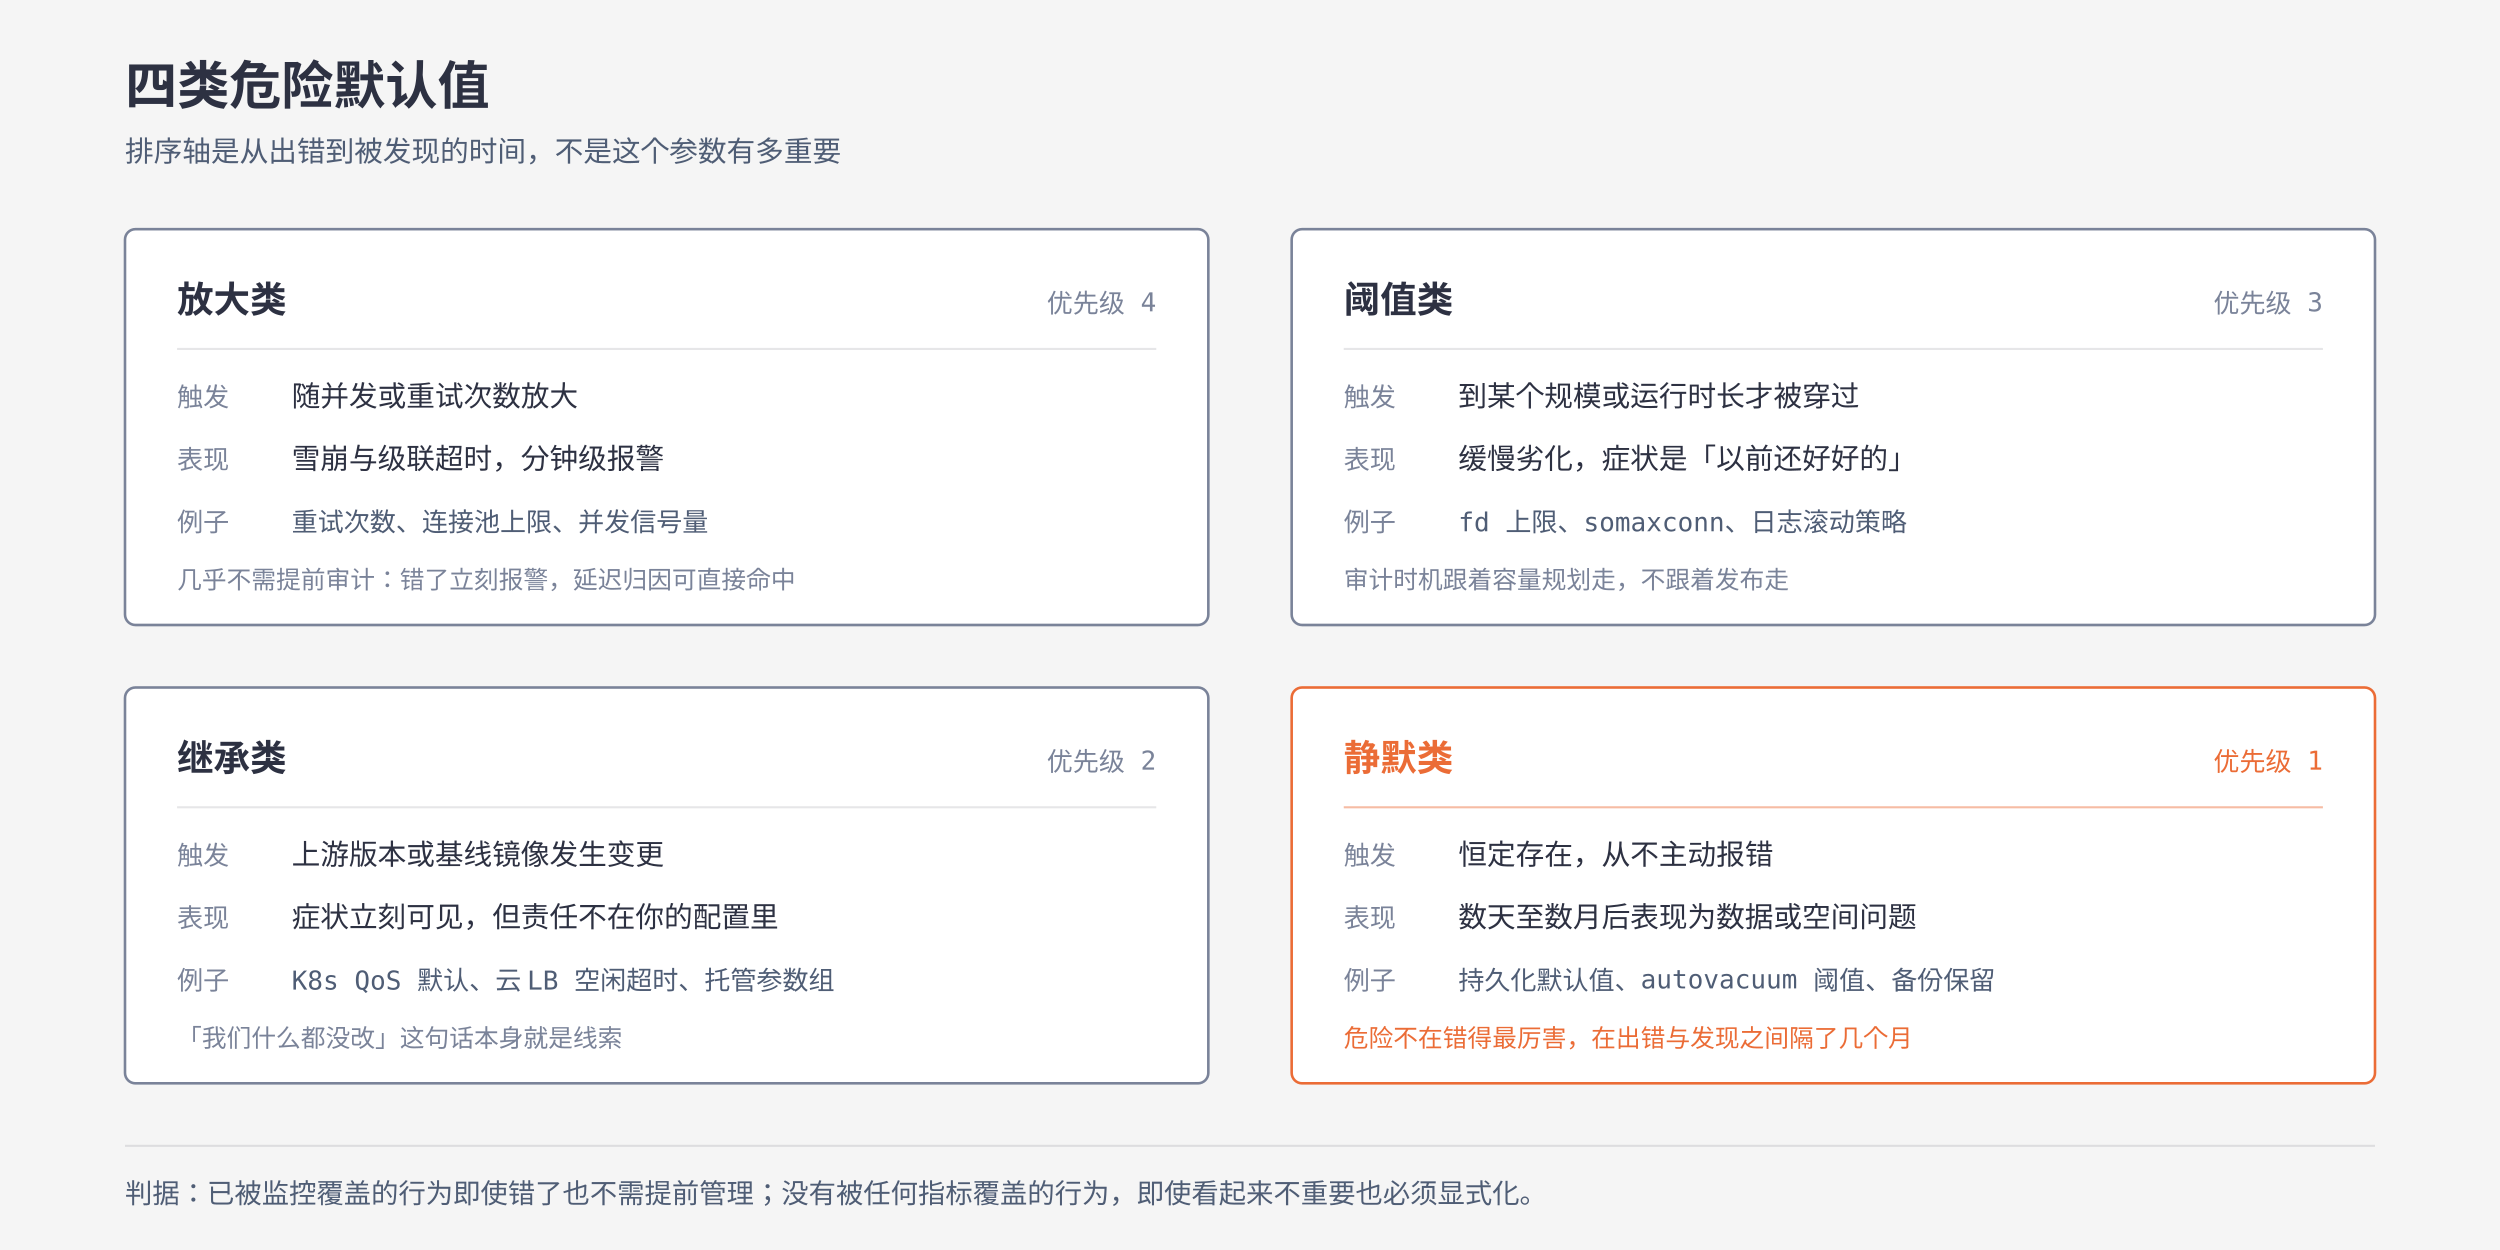
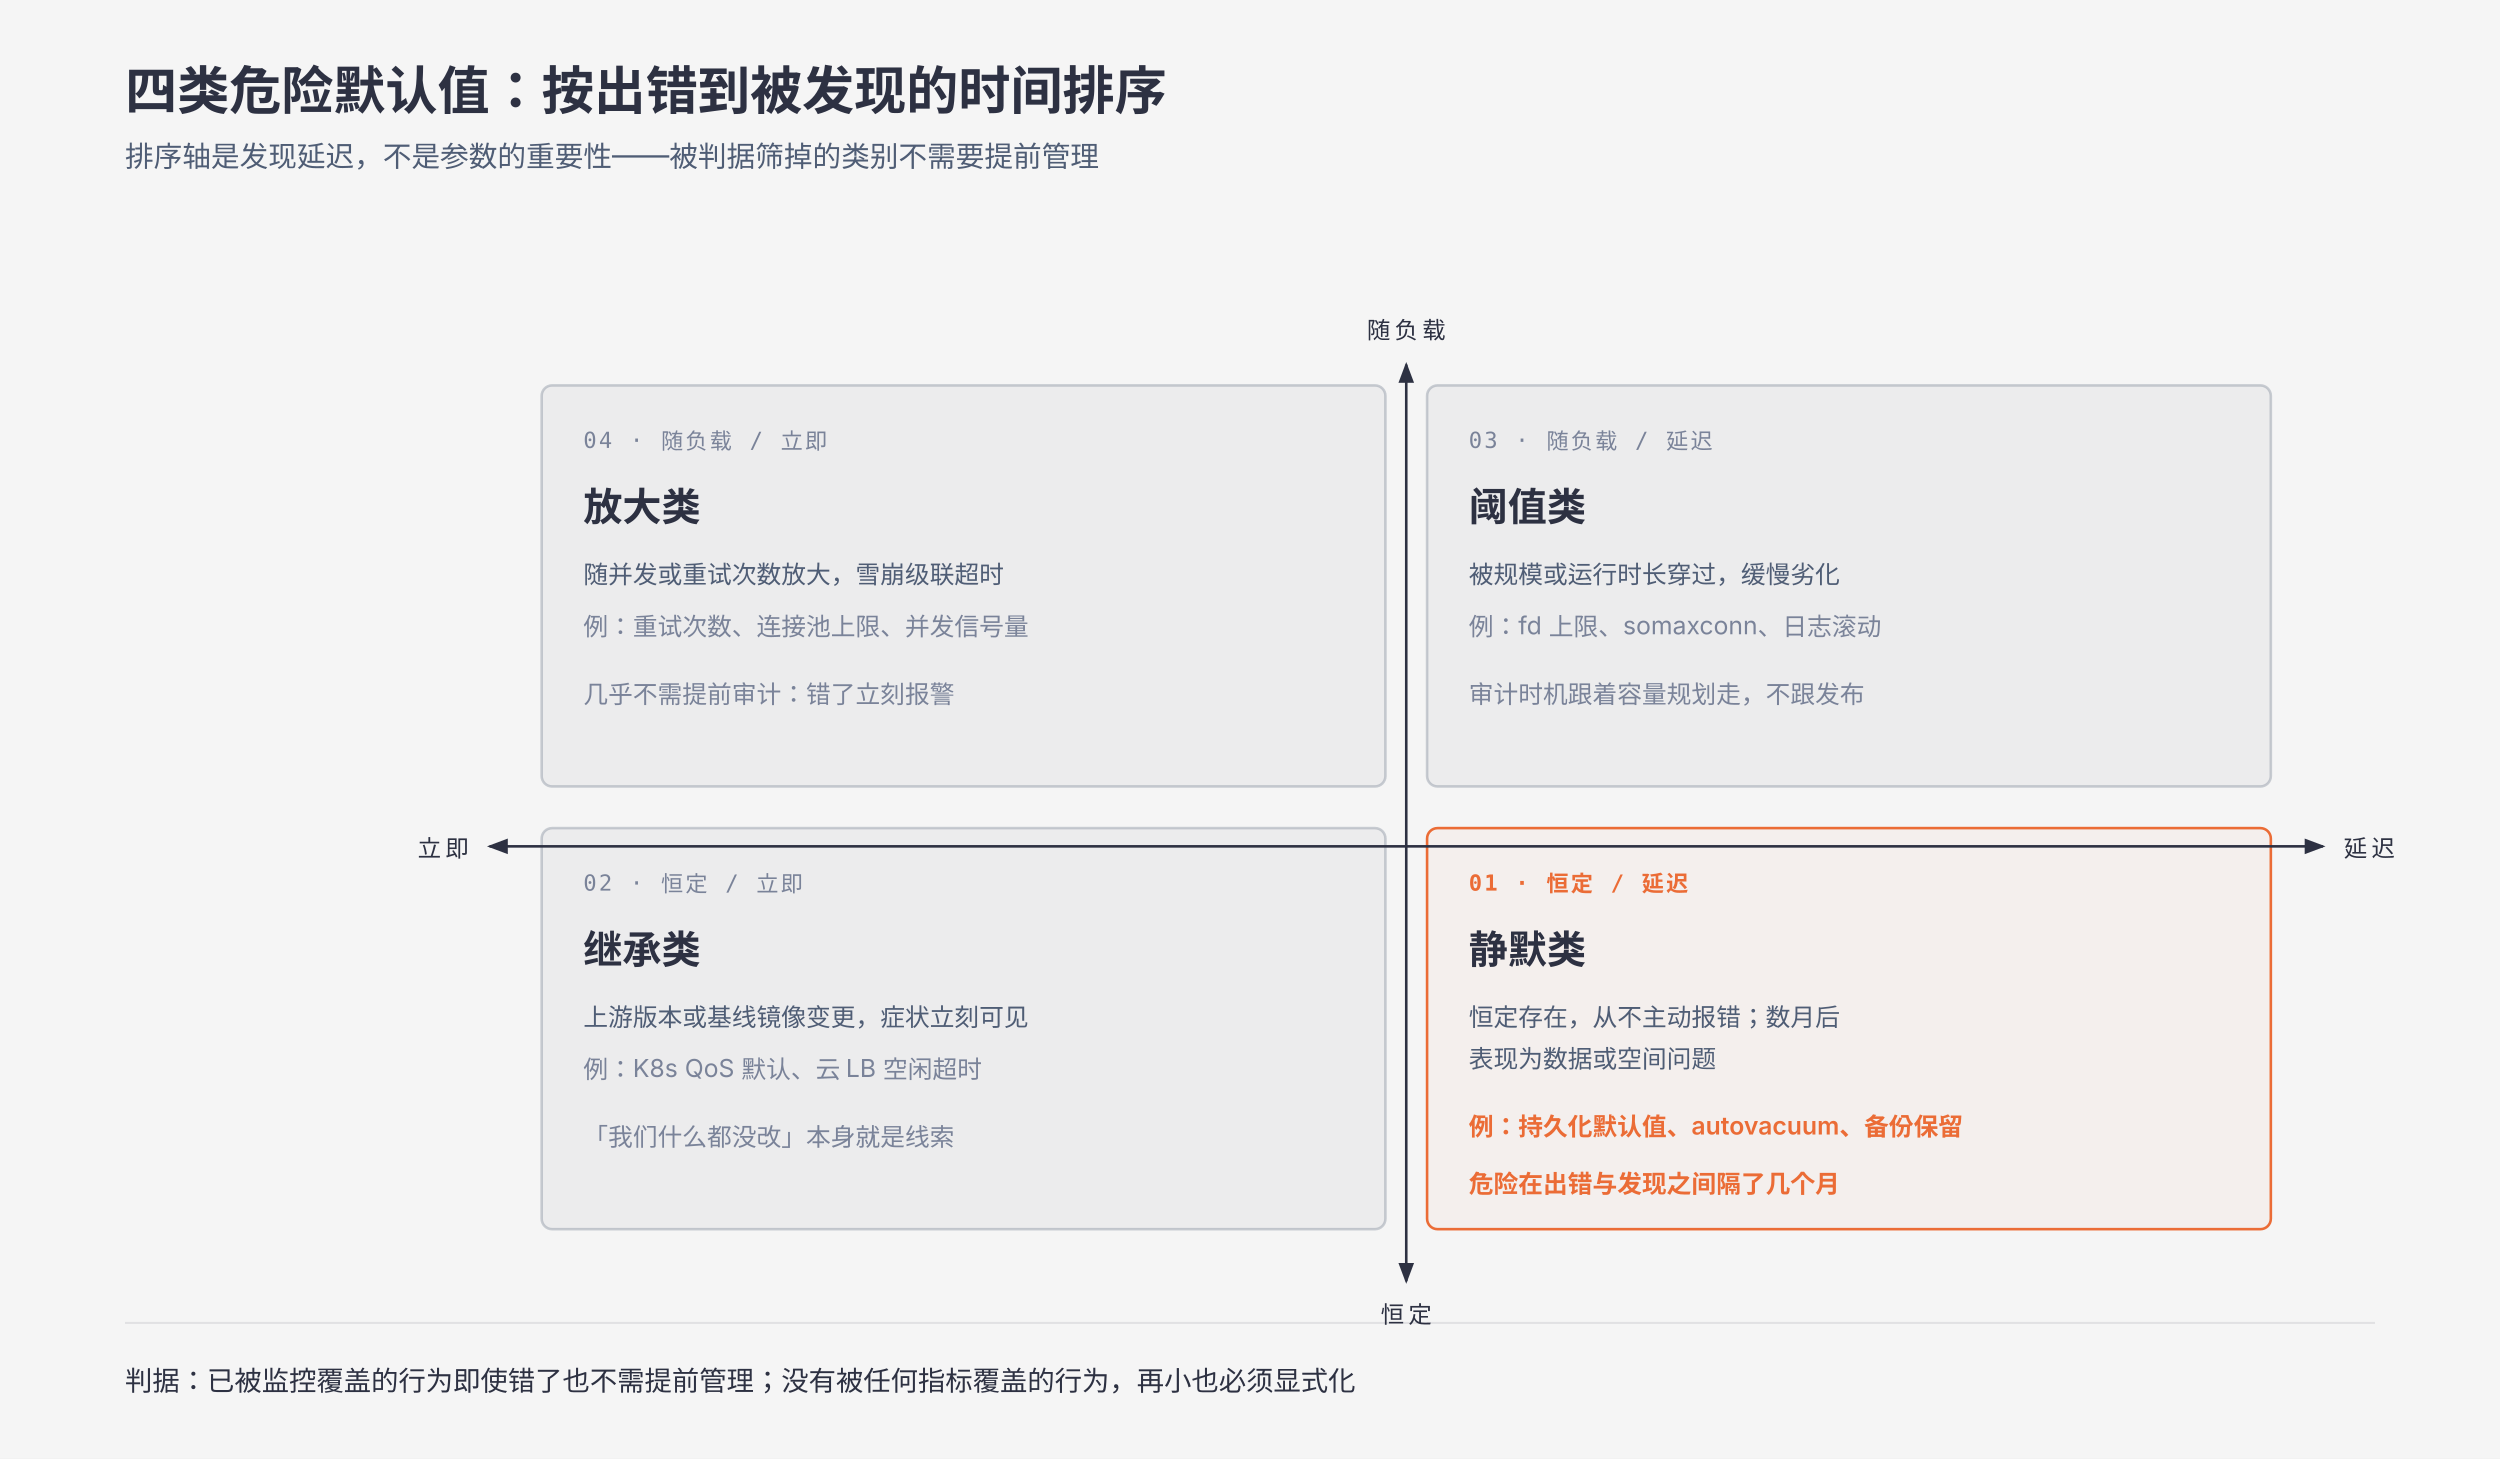
- <svg xmlns="http://www.w3.org/2000/svg" viewBox="0 0 960 480" width="960" height="480" role="img" aria-labelledby="hidden-defaults-risk-quadrant-title hidden-defaults-risk-quadrant-desc">
+ <svg xmlns="http://www.w3.org/2000/svg" viewBox="0 0 960 560" width="960" height="560" role="img" aria-labelledby="hidden-defaults-risk-quadrant-title hidden-defaults-risk-quadrant-desc">
  <defs>
    <marker id="arrow" markerWidth="8" markerHeight="6" refX="7" refY="3" orient="auto">
      <polygon points="0 0, 8 3, 0 6" fill="#4f5d75" />
    </marker>
    <marker id="arrow-accent" markerWidth="8" markerHeight="6" refX="7" refY="3" orient="auto">
      <polygon points="0 0, 8 3, 0 6" fill="#eb6c36" />
    </marker>
    <marker id="arrow-link" markerWidth="8" markerHeight="6" refX="7" refY="3" orient="auto">
      <polygon points="0 0, 8 3, 0 6" fill="#2e5aa8" />
    </marker>
+     <marker id="arrow-rev" markerWidth="8" markerHeight="6" refX="1" refY="3" orient="auto">
+       <polygon points="8 0, 0 3, 8 6" fill="#2d3142" />
+     </marker>
+     <marker id="arrow-fwd-ink" markerWidth="8" markerHeight="6" refX="7" refY="3" orient="auto">
+       <polygon points="0 0, 8 3, 0 6" fill="#2d3142" />
+     </marker>
  </defs>
  <rect width="100%" height="100%" fill="#f5f5f5" />
-   <text x="48" y="40" fill="#2d3142" font-size="20" font-weight="600" font-family="'Geist', -apple-system, 'PingFang SC', 'Microsoft YaHei', sans-serif">四类危险默认值</text>
-   <text x="48" y="62" fill="#4f5d75" font-size="11" font-family="'Geist', -apple-system, 'PingFang SC', 'Microsoft YaHei', sans-serif">排序轴是从出错到被发现的时间，不是这个参数有多重要</text>
-   <rect x="48" y="88" width="416" height="152" rx="4" fill="#ffffff" stroke="#7a8399" stroke-width="1" />
-   <text x="68" y="120" fill="#2d3142" font-size="14" font-weight="600" font-family="'Geist', -apple-system, 'PingFang SC', 'Microsoft YaHei', sans-serif">放大类</text>
-   <text x="444" y="120" fill="#7a8399" font-size="10" text-anchor="end" font-family="'Geist Mono', 'SF Mono', Menlo, monospace">优先级 4</text>
-   <line x1="68" y1="134" x2="444" y2="134" stroke="rgba(45,49,66,0.12)" stroke-width="0.8" />
-   <text x="68" y="156" fill="#7a8399" font-size="10" font-family="'Geist', -apple-system, 'PingFang SC', 'Microsoft YaHei', sans-serif">触发</text>
-   <text x="112" y="156" fill="#2d3142" font-size="11" font-family="'Geist', -apple-system, 'PingFang SC', 'Microsoft YaHei', sans-serif">随并发或重试次数放大</text>
-   <text x="68" y="180" fill="#7a8399" font-size="10" font-family="'Geist', -apple-system, 'PingFang SC', 'Microsoft YaHei', sans-serif">表现</text>
-   <text x="112" y="180" fill="#2d3142" font-size="11" font-family="'Geist', -apple-system, 'PingFang SC', 'Microsoft YaHei', sans-serif">雪崩与级联超时，分钟级报警</text>
-   <text x="68" y="204" fill="#7a8399" font-size="10" font-family="'Geist', -apple-system, 'PingFang SC', 'Microsoft YaHei', sans-serif">例子</text>
-   <text x="112" y="204" fill="#4f5d75" font-size="10" font-family="'Geist Mono', 'SF Mono', Menlo, monospace">重试次数、连接池上限、并发信号量</text>
-   <text x="68" y="226" fill="#7a8399" font-size="9.5" font-family="'Geist', -apple-system, 'PingFang SC', 'Microsoft YaHei', sans-serif">几乎不需提前审计：错了立刻报警，延迟归因可直接命中</text>
-   <rect x="496" y="88" width="416" height="152" rx="4" fill="#ffffff" stroke="#7a8399" stroke-width="1" />
-   <text x="516" y="120" fill="#2d3142" font-size="14" font-weight="600" font-family="'Geist', -apple-system, 'PingFang SC', 'Microsoft YaHei', sans-serif">阈值类</text>
-   <text x="892" y="120" fill="#7a8399" font-size="10" text-anchor="end" font-family="'Geist Mono', 'SF Mono', Menlo, monospace">优先级 3</text>
-   <line x1="516" y1="134" x2="892" y2="134" stroke="rgba(45,49,66,0.12)" stroke-width="0.8" />
-   <text x="516" y="156" fill="#7a8399" font-size="10" font-family="'Geist', -apple-system, 'PingFang SC', 'Microsoft YaHei', sans-serif">触发</text>
-   <text x="560" y="156" fill="#2d3142" font-size="11" font-family="'Geist', -apple-system, 'PingFang SC', 'Microsoft YaHei', sans-serif">到某个规模或运行时长才被穿过</text>
-   <text x="516" y="180" fill="#7a8399" font-size="10" font-family="'Geist', -apple-system, 'PingFang SC', 'Microsoft YaHei', sans-serif">表现</text>
-   <text x="560" y="180" fill="#2d3142" font-size="11" font-family="'Geist', -apple-system, 'PingFang SC', 'Microsoft YaHei', sans-serif">缓慢劣化，症状是「以前还好好的」</text>
-   <text x="516" y="204" fill="#7a8399" font-size="10" font-family="'Geist', -apple-system, 'PingFang SC', 'Microsoft YaHei', sans-serif">例子</text>
-   <text x="560" y="204" fill="#4f5d75" font-size="10" font-family="'Geist Mono', 'SF Mono', Menlo, monospace">fd 上限、somaxconn、日志滚动策略</text>
-   <text x="516" y="226" fill="#7a8399" font-size="9.5" font-family="'Geist', -apple-system, 'PingFang SC', 'Microsoft YaHei', sans-serif">审计时机跟着容量规划走，不跟着发布走</text>
-   <rect x="48" y="264" width="416" height="152" rx="4" fill="#ffffff" stroke="#7a8399" stroke-width="1" />
-   <text x="68" y="296" fill="#2d3142" font-size="14" font-weight="600" font-family="'Geist', -apple-system, 'PingFang SC', 'Microsoft YaHei', sans-serif">继承类</text>
-   <text x="444" y="296" fill="#7a8399" font-size="10" text-anchor="end" font-family="'Geist Mono', 'SF Mono', Menlo, monospace">优先级 2</text>
-   <line x1="68" y1="310" x2="444" y2="310" stroke="rgba(45,49,66,0.12)" stroke-width="0.8" />
-   <text x="68" y="332" fill="#7a8399" font-size="10" font-family="'Geist', -apple-system, 'PingFang SC', 'Microsoft YaHei', sans-serif">触发</text>
-   <text x="112" y="332" fill="#2d3142" font-size="11" font-family="'Geist', -apple-system, 'PingFang SC', 'Microsoft YaHei', sans-serif">上游版本或基线镜像发生变更</text>
-   <text x="68" y="356" fill="#7a8399" font-size="10" font-family="'Geist', -apple-system, 'PingFang SC', 'Microsoft YaHei', sans-serif">表现</text>
-   <text x="112" y="356" fill="#2d3142" font-size="11" font-family="'Geist', -apple-system, 'PingFang SC', 'Microsoft YaHei', sans-serif">症状立刻可见，但责任不在你的配置里</text>
-   <text x="68" y="380" fill="#7a8399" font-size="10" font-family="'Geist', -apple-system, 'PingFang SC', 'Microsoft YaHei', sans-serif">例子</text>
-   <text x="112" y="380" fill="#4f5d75" font-size="10" font-family="'Geist Mono', 'SF Mono', Menlo, monospace">K8s QoS 默认、云 LB 空闲超时、托管参数组</text>
-   <text x="68" y="402" fill="#7a8399" font-size="9.5" font-family="'Geist', -apple-system, 'PingFang SC', 'Microsoft YaHei', sans-serif">「我们什么都没改」这句话本身就是线索</text>
-   <rect x="496" y="264" width="416" height="152" rx="4" fill="#ffffff" stroke="#eb6c36" stroke-width="1" />
-   <text x="516" y="296" fill="#eb6c36" font-size="14" font-weight="600" font-family="'Geist', -apple-system, 'PingFang SC', 'Microsoft YaHei', sans-serif">静默类</text>
-   <text x="892" y="296" fill="#eb6c36" font-size="10" text-anchor="end" font-family="'Geist Mono', 'SF Mono', Menlo, monospace">优先级 1</text>
-   <line x1="516" y1="310" x2="892" y2="310" stroke="rgba(235,108,54,0.45)" stroke-width="0.8" />
-   <text x="516" y="332" fill="#7a8399" font-size="10" font-family="'Geist', -apple-system, 'PingFang SC', 'Microsoft YaHei', sans-serif">触发</text>
-   <text x="560" y="332" fill="#2d3142" font-size="11" font-family="'Geist', -apple-system, 'PingFang SC', 'Microsoft YaHei', sans-serif">恒定存在，从不主动报错</text>
-   <text x="516" y="356" fill="#7a8399" font-size="10" font-family="'Geist', -apple-system, 'PingFang SC', 'Microsoft YaHei', sans-serif">表现</text>
-   <text x="560" y="356" fill="#2d3142" font-size="11" font-family="'Geist', -apple-system, 'PingFang SC', 'Microsoft YaHei', sans-serif">数天至数月后表现为数据或空间问题</text>
-   <text x="516" y="380" fill="#7a8399" font-size="10" font-family="'Geist', -apple-system, 'PingFang SC', 'Microsoft YaHei', sans-serif">例子</text>
-   <text x="560" y="380" fill="#4f5d75" font-size="10" font-family="'Geist Mono', 'SF Mono', Menlo, monospace">持久化默认值、autovacuum 阈值、备份保留</text>
-   <text x="516" y="402" fill="#eb6c36" font-size="9.5" font-family="'Geist', -apple-system, 'PingFang SC', 'Microsoft YaHei', sans-serif">危险不在错得最厉害，在出错与发现之间隔了几个月</text>
-   <line x1="48" y1="440" x2="912" y2="440" stroke="rgba(45,49,66,0.12)" stroke-width="0.8" />
-   <text x="48" y="462" fill="#4f5d75" font-size="10.5" font-family="'Geist', -apple-system, 'PingFang SC', 'Microsoft YaHei', sans-serif">判据：已被监控覆盖的行为即使错了也不需提前管理；没有被任何指标覆盖的行为，即使看起来不重要也必须显式化。</text>
+   <text x="48" y="42" fill="#2d3142" font-size="20" font-weight="600" font-family="'Geist', -apple-system, 'PingFang SC', 'Microsoft YaHei', sans-serif">四类危险默认值：按出错到被发现的时间排序</text>
+   <text x="48" y="64" fill="#4f5d75" font-size="11" font-family="'Geist', -apple-system, 'PingFang SC', 'Microsoft YaHei', sans-serif">排序轴是发现延迟，不是参数的重要性——被判据筛掉的类别不需要提前管理</text>
+   <rect x="208" y="148" width="324" height="154" rx="4" fill="rgba(45,49,66,0.04)" stroke="rgba(79,93,117,0.28)" stroke-width="1" />
+   <rect x="548" y="148" width="324" height="154" rx="4" fill="rgba(45,49,66,0.04)" stroke="rgba(79,93,117,0.28)" stroke-width="1" />
+   <rect x="208" y="318" width="324" height="154" rx="4" fill="rgba(45,49,66,0.04)" stroke="rgba(79,93,117,0.28)" stroke-width="1" />
+   <rect x="548" y="318" width="324" height="154" rx="4" fill="rgba(235,108,54,0.04)" stroke="#eb6c36" stroke-width="1" />
+   <line x1="188" y1="325" x2="892" y2="325" stroke="#2d3142" stroke-width="1" marker-start="url(#arrow-rev)" marker-end="url(#arrow-fwd-ink)" />
+   <line x1="540" y1="492" x2="540" y2="140" stroke="#2d3142" stroke-width="1" marker-start="url(#arrow-rev)" marker-end="url(#arrow-fwd-ink)" />
+   <text x="180" y="329" fill="#2d3142" font-size="9" font-family="'Geist Mono', 'SF Mono', Menlo, monospace" letter-spacing="0.18em" text-anchor="end">立即</text>
+   <text x="900" y="329" fill="#2d3142" font-size="9" font-family="'Geist Mono', 'SF Mono', Menlo, monospace" letter-spacing="0.18em">延迟</text>
+   <text x="540" y="130" fill="#2d3142" font-size="9" font-family="'Geist Mono', 'SF Mono', Menlo, monospace" letter-spacing="0.18em" text-anchor="middle">随负载</text>
+   <text x="540" y="508" fill="#2d3142" font-size="9" font-family="'Geist Mono', 'SF Mono', Menlo, monospace" letter-spacing="0.18em" text-anchor="middle">恒定</text>
+   <text x="224" y="172" fill="#7a8399" font-size="8.5" font-family="'Geist Mono', 'SF Mono', Menlo, monospace" letter-spacing="0.10em">04 · 随负载 / 立即</text>
+   <text x="224" y="200" fill="#2d3142" font-size="15" font-weight="600" font-family="'Geist', -apple-system, 'PingFang SC', 'Microsoft YaHei', sans-serif">放大类</text>
+   <text x="224" y="224" fill="#4f5d75" font-size="9.5" font-family="'Geist', -apple-system, 'PingFang SC', 'Microsoft YaHei', sans-serif">随并发或重试次数放大，雪崩级联超时</text>
+   <text x="224" y="244" fill="#7a8399" font-size="9.5" font-family="'Geist', -apple-system, 'PingFang SC', 'Microsoft YaHei', sans-serif">例：重试次数、连接池上限、并发信号量</text>
+   <text x="224" y="270" fill="#7a8399" font-size="9.5" font-family="'Geist', -apple-system, 'PingFang SC', 'Microsoft YaHei', sans-serif">几乎不需提前审计：错了立刻报警</text>
+   <text x="224" y="342" fill="#7a8399" font-size="8.5" font-family="'Geist Mono', 'SF Mono', Menlo, monospace" letter-spacing="0.10em">02 · 恒定 / 立即</text>
+   <text x="224" y="370" fill="#2d3142" font-size="15" font-weight="600" font-family="'Geist', -apple-system, 'PingFang SC', 'Microsoft YaHei', sans-serif">继承类</text>
+   <text x="224" y="394" fill="#4f5d75" font-size="9.5" font-family="'Geist', -apple-system, 'PingFang SC', 'Microsoft YaHei', sans-serif">上游版本或基线镜像变更，症状立刻可见</text>
+   <text x="224" y="414" fill="#7a8399" font-size="9.5" font-family="'Geist', -apple-system, 'PingFang SC', 'Microsoft YaHei', sans-serif">例：K8s QoS 默认、云 LB 空闲超时</text>
+   <text x="224" y="440" fill="#7a8399" font-size="9.5" font-family="'Geist', -apple-system, 'PingFang SC', 'Microsoft YaHei', sans-serif">「我们什么都没改」本身就是线索</text>
+   <text x="564" y="172" fill="#7a8399" font-size="8.5" font-family="'Geist Mono', 'SF Mono', Menlo, monospace" letter-spacing="0.10em">03 · 随负载 / 延迟</text>
+   <text x="564" y="200" fill="#2d3142" font-size="15" font-weight="600" font-family="'Geist', -apple-system, 'PingFang SC', 'Microsoft YaHei', sans-serif">阈值类</text>
+   <text x="564" y="224" fill="#4f5d75" font-size="9.5" font-family="'Geist', -apple-system, 'PingFang SC', 'Microsoft YaHei', sans-serif">被规模或运行时长穿过，缓慢劣化</text>
+   <text x="564" y="244" fill="#7a8399" font-size="9.5" font-family="'Geist', -apple-system, 'PingFang SC', 'Microsoft YaHei', sans-serif">例：fd 上限、somaxconn、日志滚动</text>
+   <text x="564" y="270" fill="#7a8399" font-size="9.5" font-family="'Geist', -apple-system, 'PingFang SC', 'Microsoft YaHei', sans-serif">审计时机跟着容量规划走，不跟发布</text>
+   <text x="564" y="342" fill="#eb6c36" font-size="8.5" font-weight="600" font-family="'Geist Mono', 'SF Mono', Menlo, monospace" letter-spacing="0.10em">01 · 恒定 / 延迟</text>
+   <text x="564" y="370" fill="#2d3142" font-size="15" font-weight="600" font-family="'Geist', -apple-system, 'PingFang SC', 'Microsoft YaHei', sans-serif">静默类</text>
+   <text x="564" y="394" fill="#4f5d75" font-size="9.5" font-family="'Geist', -apple-system, 'PingFang SC', 'Microsoft YaHei', sans-serif">恒定存在，从不主动报错；数月后</text>
+   <text x="564" y="410" fill="#4f5d75" font-size="9.5" font-family="'Geist', -apple-system, 'PingFang SC', 'Microsoft YaHei', sans-serif">表现为数据或空间问题</text>
+   <text x="564" y="436" fill="#eb6c36" font-size="9.5" font-weight="600" font-family="'Geist', -apple-system, 'PingFang SC', 'Microsoft YaHei', sans-serif">例：持久化默认值、autovacuum、备份保留</text>
+   <text x="564" y="458" fill="#eb6c36" font-size="9.5" font-weight="600" font-family="'Geist', -apple-system, 'PingFang SC', 'Microsoft YaHei', sans-serif">危险在出错与发现之间隔了几个月</text>
+   <line x1="48" y1="508" x2="912" y2="508" stroke="rgba(45,49,66,0.10)" stroke-width="0.8" />
+   <text x="48" y="534" fill="#2d3142" font-size="10.5" font-family="'Geist', -apple-system, 'PingFang SC', 'Microsoft YaHei', sans-serif">判据：已被监控覆盖的行为即使错了也不需提前管理；没有被任何指标覆盖的行为，再小也必须显式化</text>
</svg>
